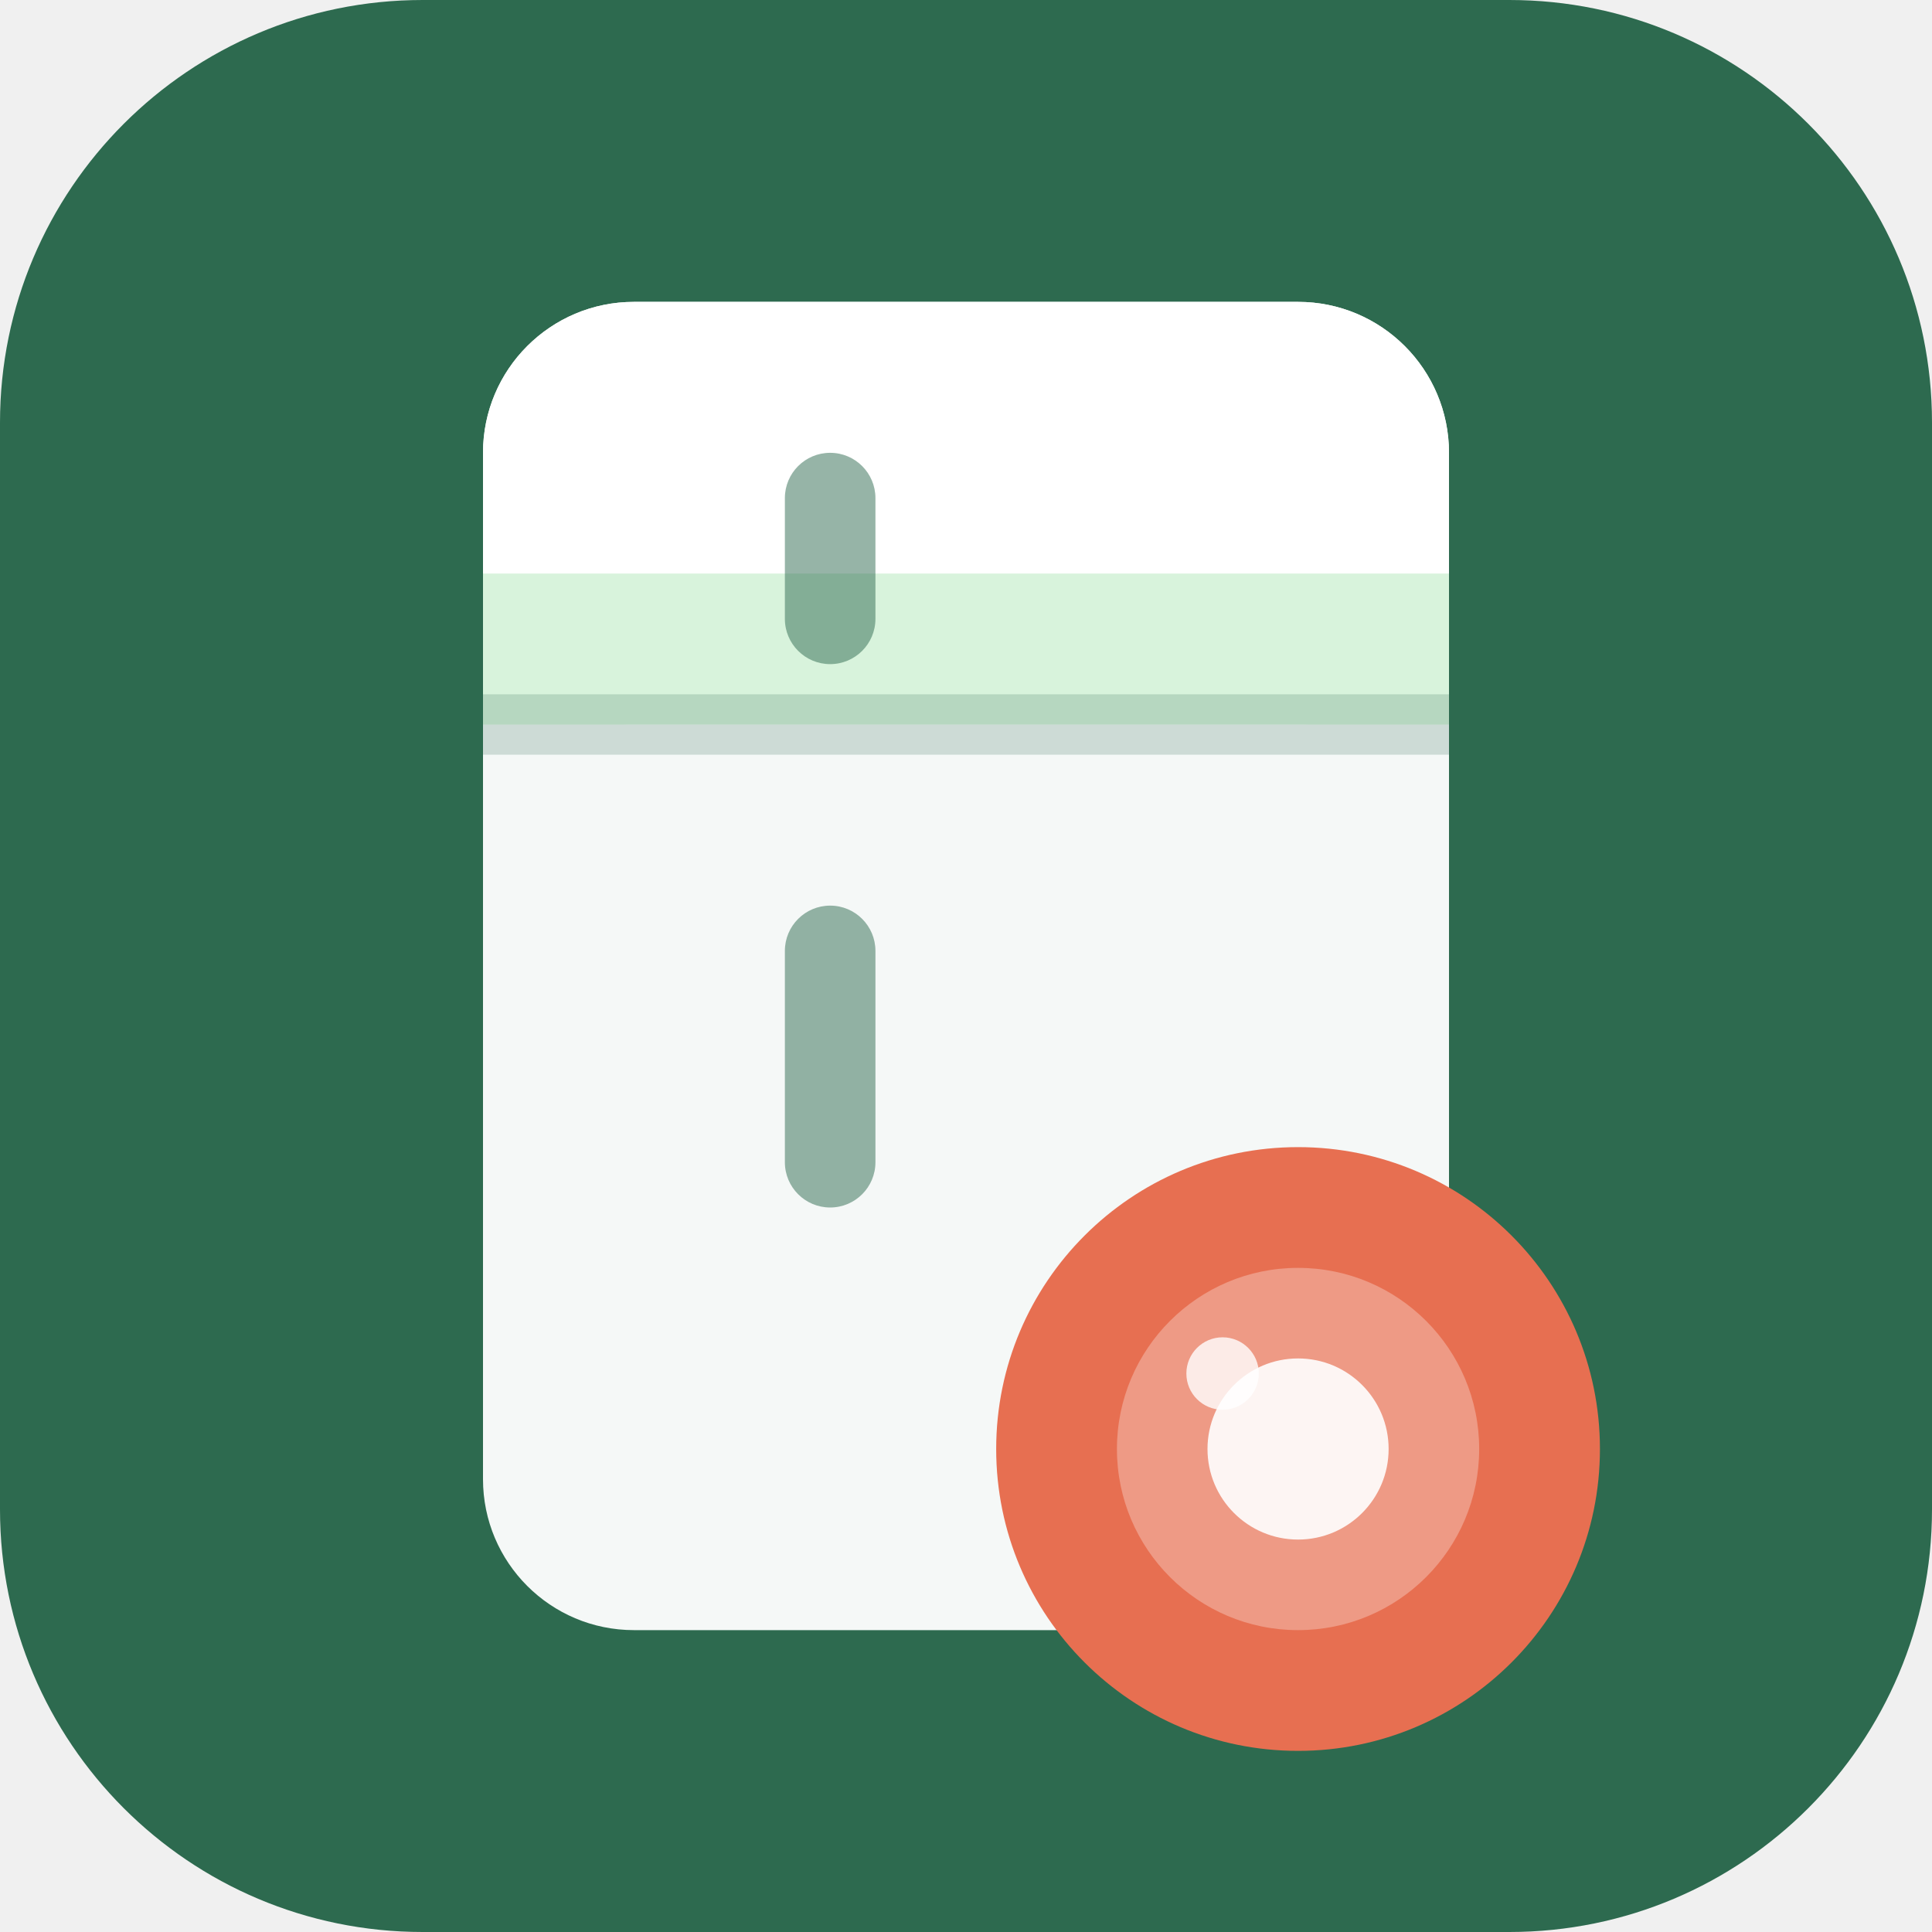
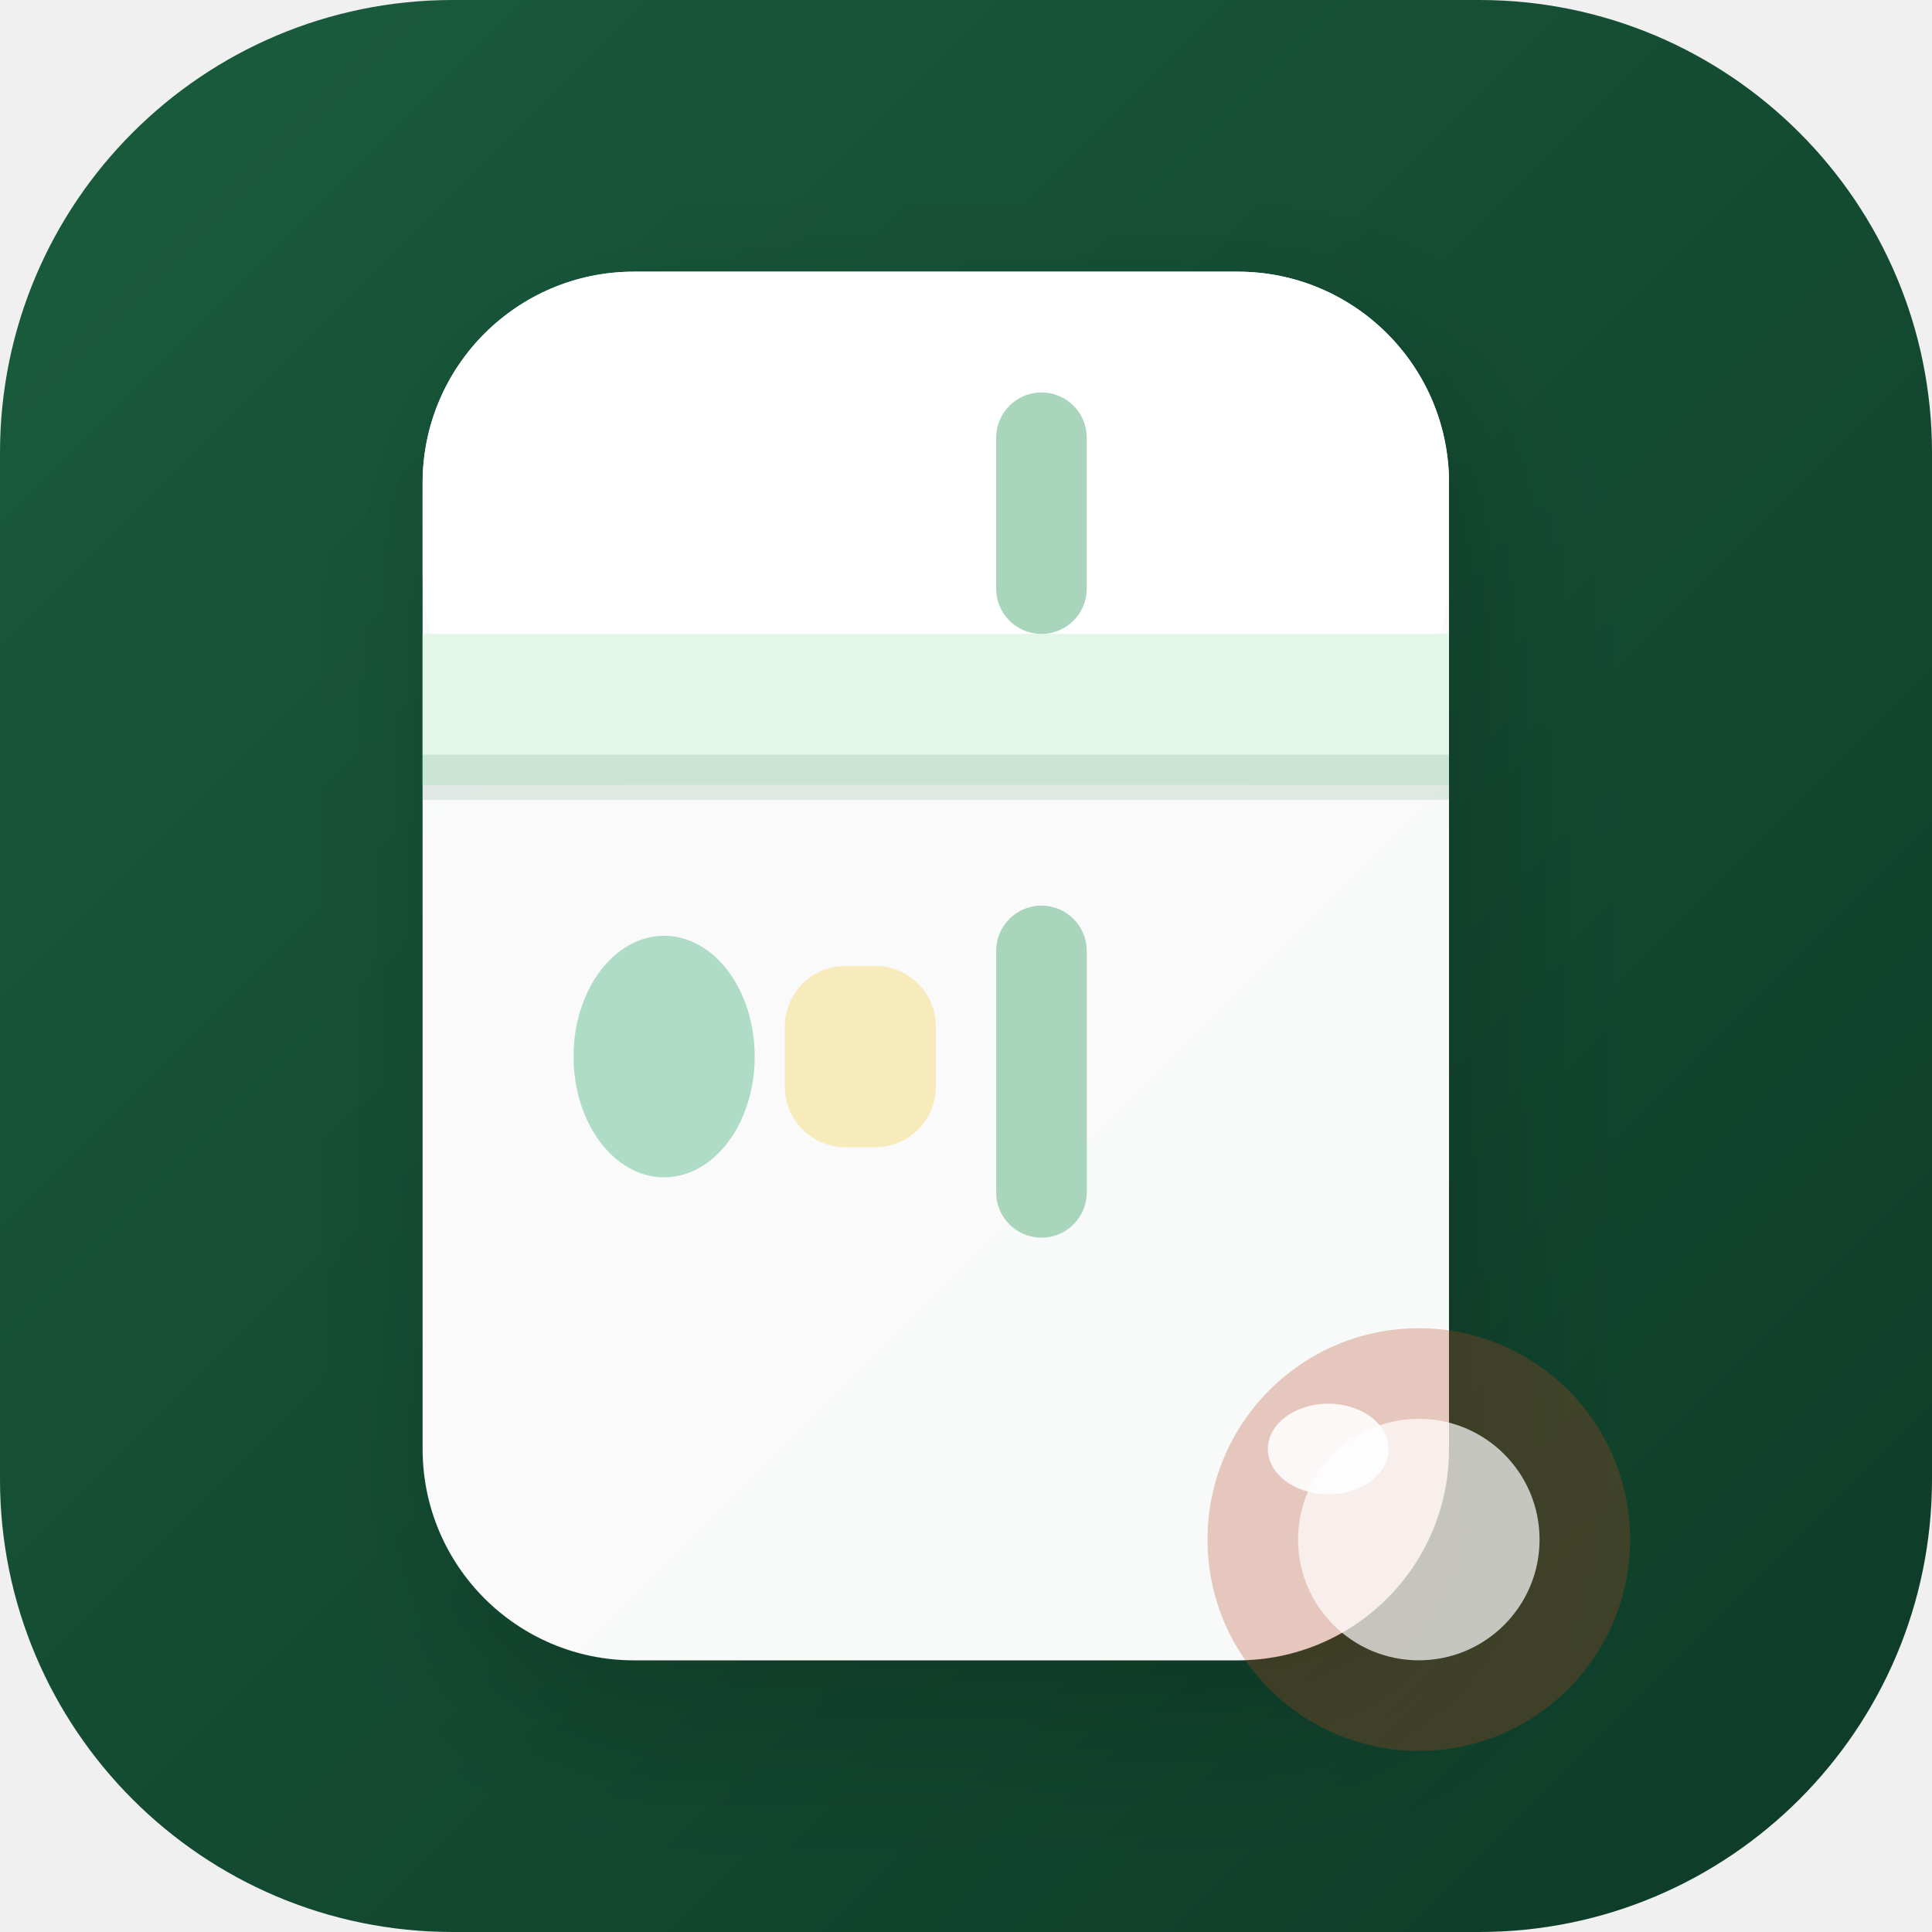
<svg xmlns="http://www.w3.org/2000/svg" viewBox="0 0 64 64">
-   <rect width="64" height="64" rx="14" fill="#2D6A4F" />
-   <rect x="16" y="10" width="32" height="44" rx="5" fill="white" opacity="0.95" />
-   <rect x="16" y="10" width="32" height="14" rx="5" fill="white" />
-   <rect x="16" y="19" width="32" height="5" fill="#D8F3DC" />
-   <rect x="16" y="23" width="32" height="2" fill="#2D6A4F" opacity="0.2" />
-   <rect x="26" y="15" width="3" height="7" rx="1.5" fill="#2D6A4F" opacity="0.5" />
-   <rect x="26" y="30" width="3" height="10" rx="1.5" fill="#2D6A4F" opacity="0.5" />
-   <circle cx="43" cy="48" r="10" fill="#E76F51" />
-   <circle cx="43" cy="48" r="6" fill="white" opacity="0.3" />
-   <circle cx="43" cy="48" r="3" fill="white" opacity="0.9" />
-   <circle cx="40.5" cy="45.5" r="1.2" fill="white" opacity="0.8" />
+   <defs>
+     <linearGradient id="bg2" x1="0" y1="0" x2="64" y2="64" gradientUnits="userSpaceOnUse">
+       <stop offset="0%" stop-color="#1A5C3E" />
+       <stop offset="100%" stop-color="#0D3B27" />
+     </linearGradient>
+     <radialGradient id="lens2" cx="38%" cy="32%" r="68%">
+       <stop offset="0%" stop-color="#FF9E72" />
+       <stop offset="100%" stop-color="#D95B2D" />
+     </radialGradient>
+     <filter id="fshadow2" x="-15%" y="-15%" width="140%" height="140%">
+       <feDropShadow dx="1" dy="2" stdDeviation="2.5" flood-color="#000" flood-opacity="0.18" />
+     </filter>
+   </defs>
+   <rect width="64" height="64" rx="15" fill="url(#bg2)" />
+   <rect x="14" y="9" width="34" height="46" rx="7" fill="white" opacity="0.97" filter="url(#fshadow2)" />
+   <rect x="14" y="9" width="34" height="17" rx="7" fill="white" />
+   <rect x="14" y="21" width="34" height="5" fill="#E2F6E9" />
+   <rect x="14" y="25" width="34" height="1.5" fill="#1A5C3E" opacity="0.12" />
+   <rect x="33" y="13" width="3" height="8" rx="1.5" fill="#A8D5BC" />
+   <rect x="33" y="30" width="3" height="11" rx="1.5" fill="#A8D5BC" />
+   <ellipse cx="22" cy="35" rx="3" ry="4" fill="#52B788" opacity="0.45" />
+   <rect x="26" y="32" width="5" height="6" rx="2" fill="#F4D35E" opacity="0.4" />
+   <circle cx="47" cy="51" rx="11" fill="url(#lens2)" />
+   <circle cx="47" cy="51" r="7" fill="#B84520" opacity="0.28" />
+   <circle cx="47" cy="51" r="4" fill="white" opacity="0.7" />
+   <ellipse cx="44" cy="48" rx="2" ry="1.5" fill="white" opacity="0.88" />
</svg>
